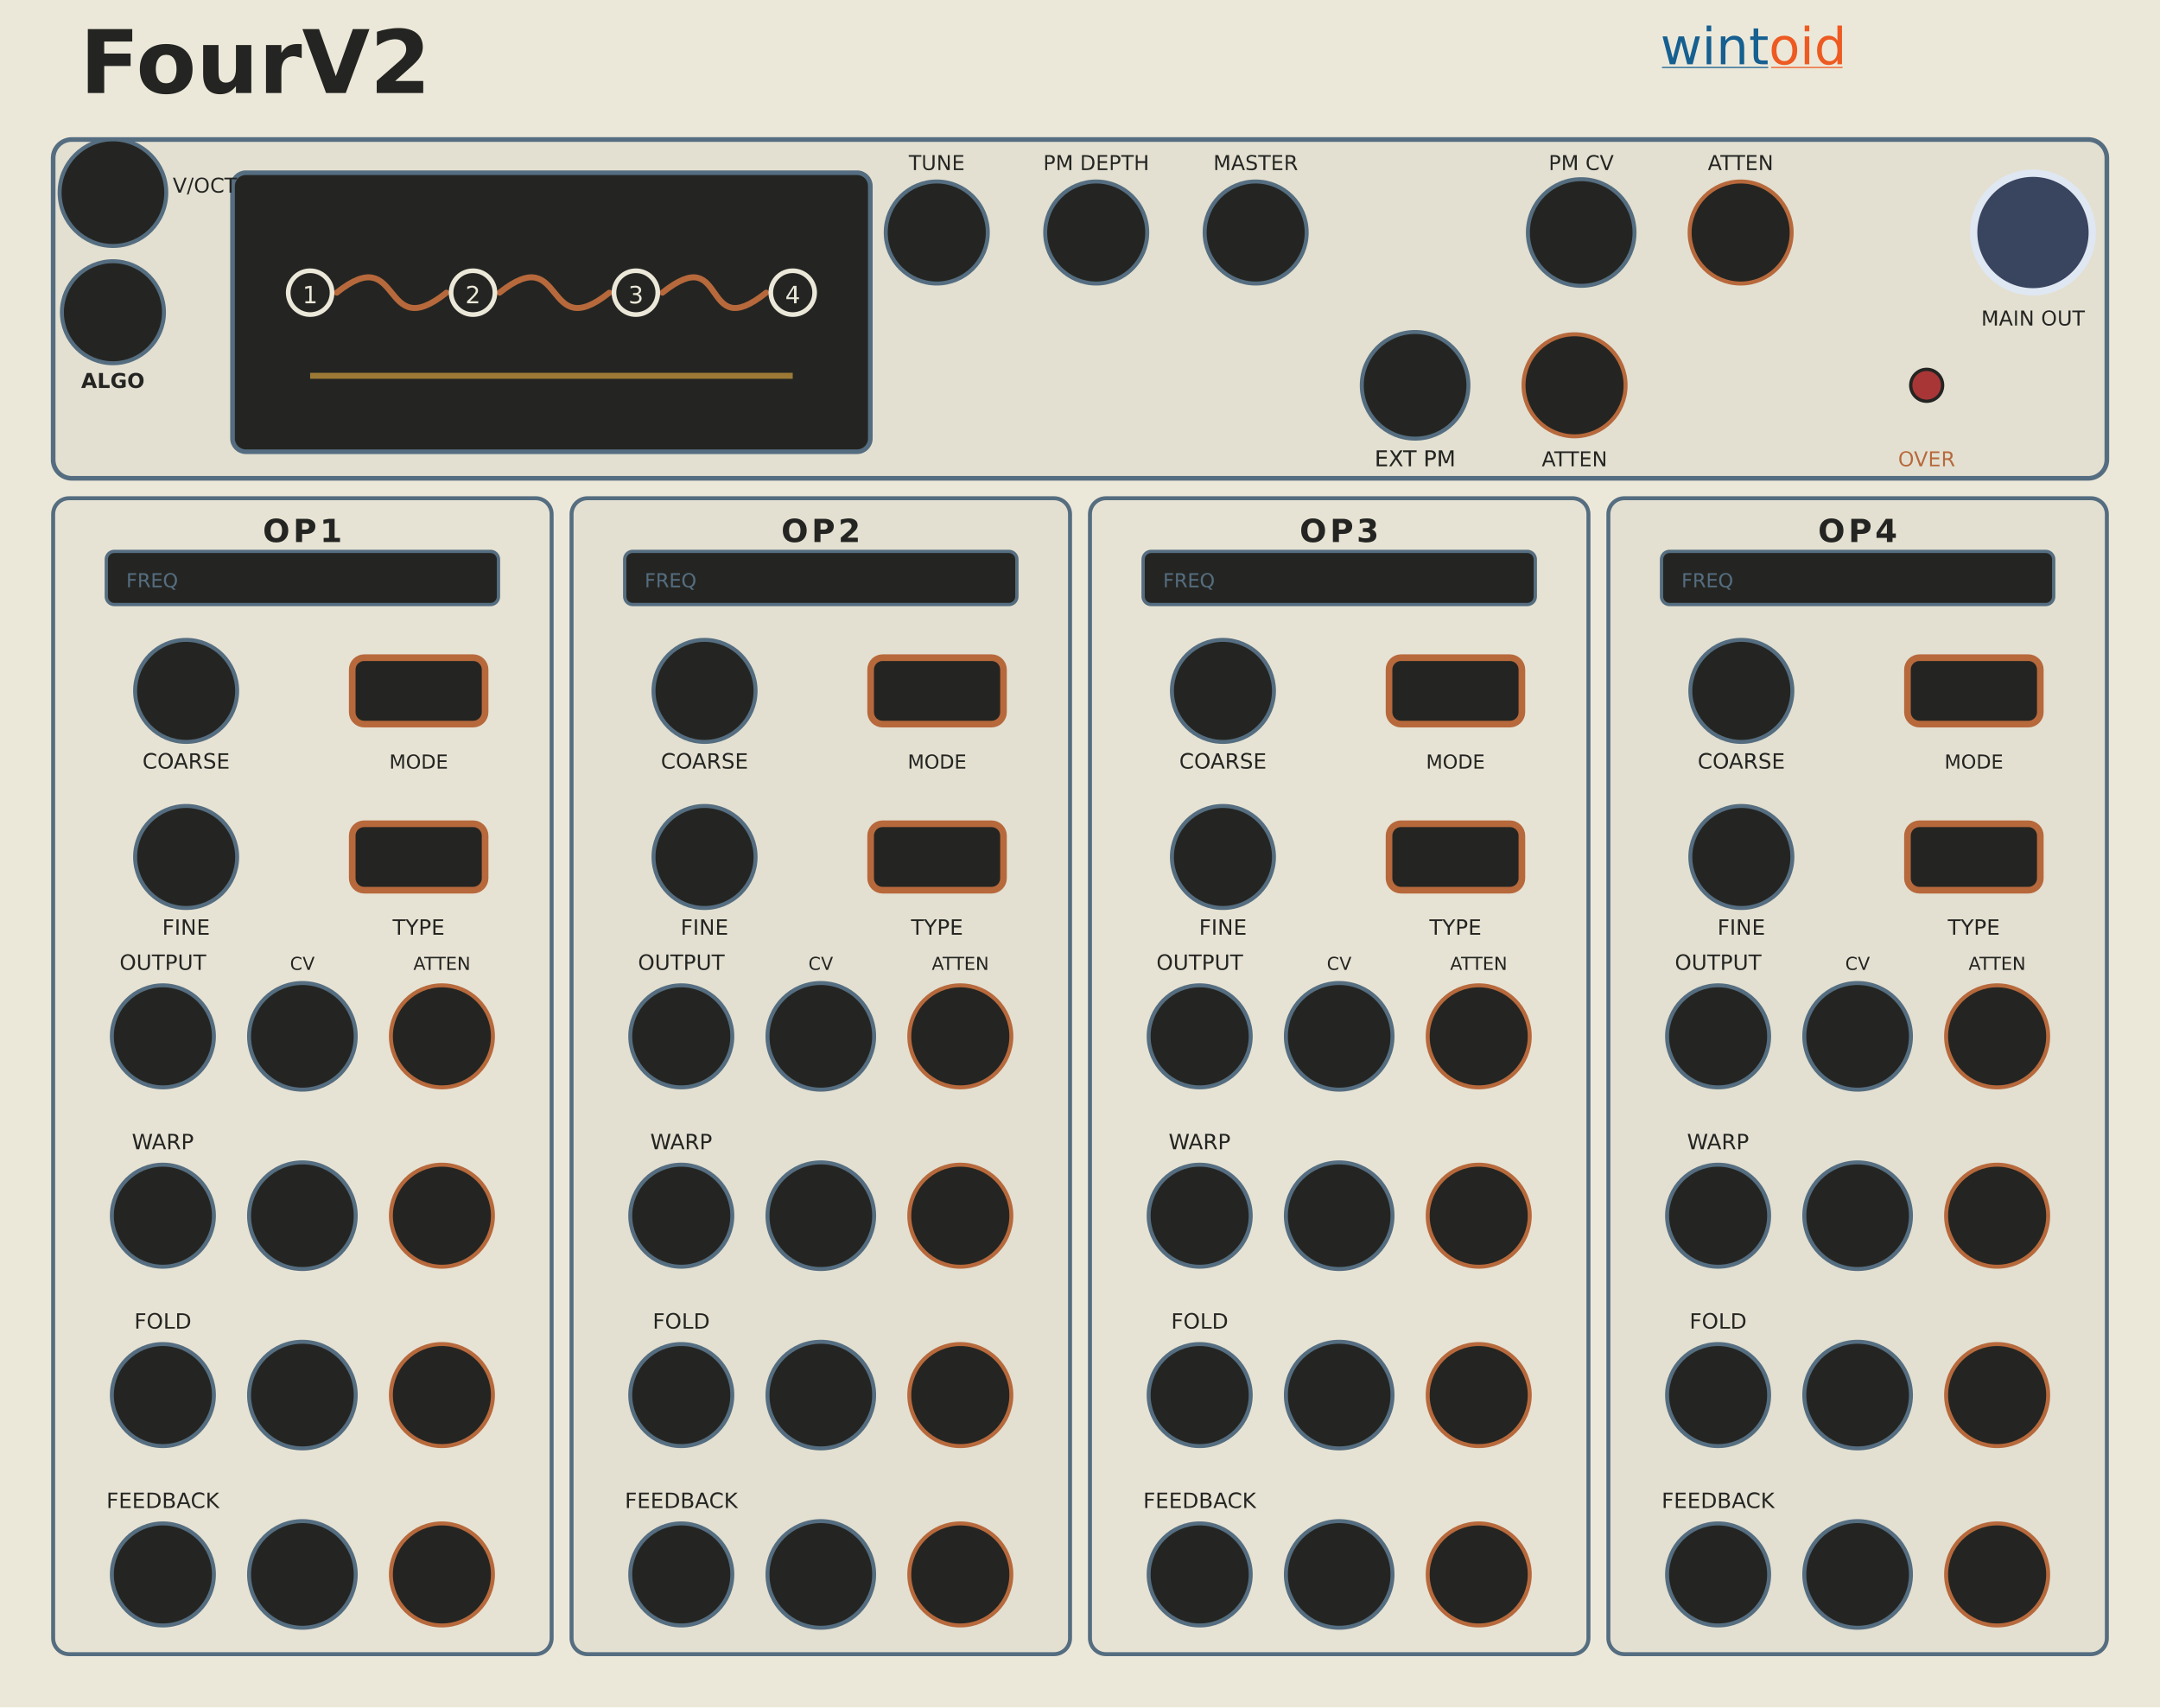
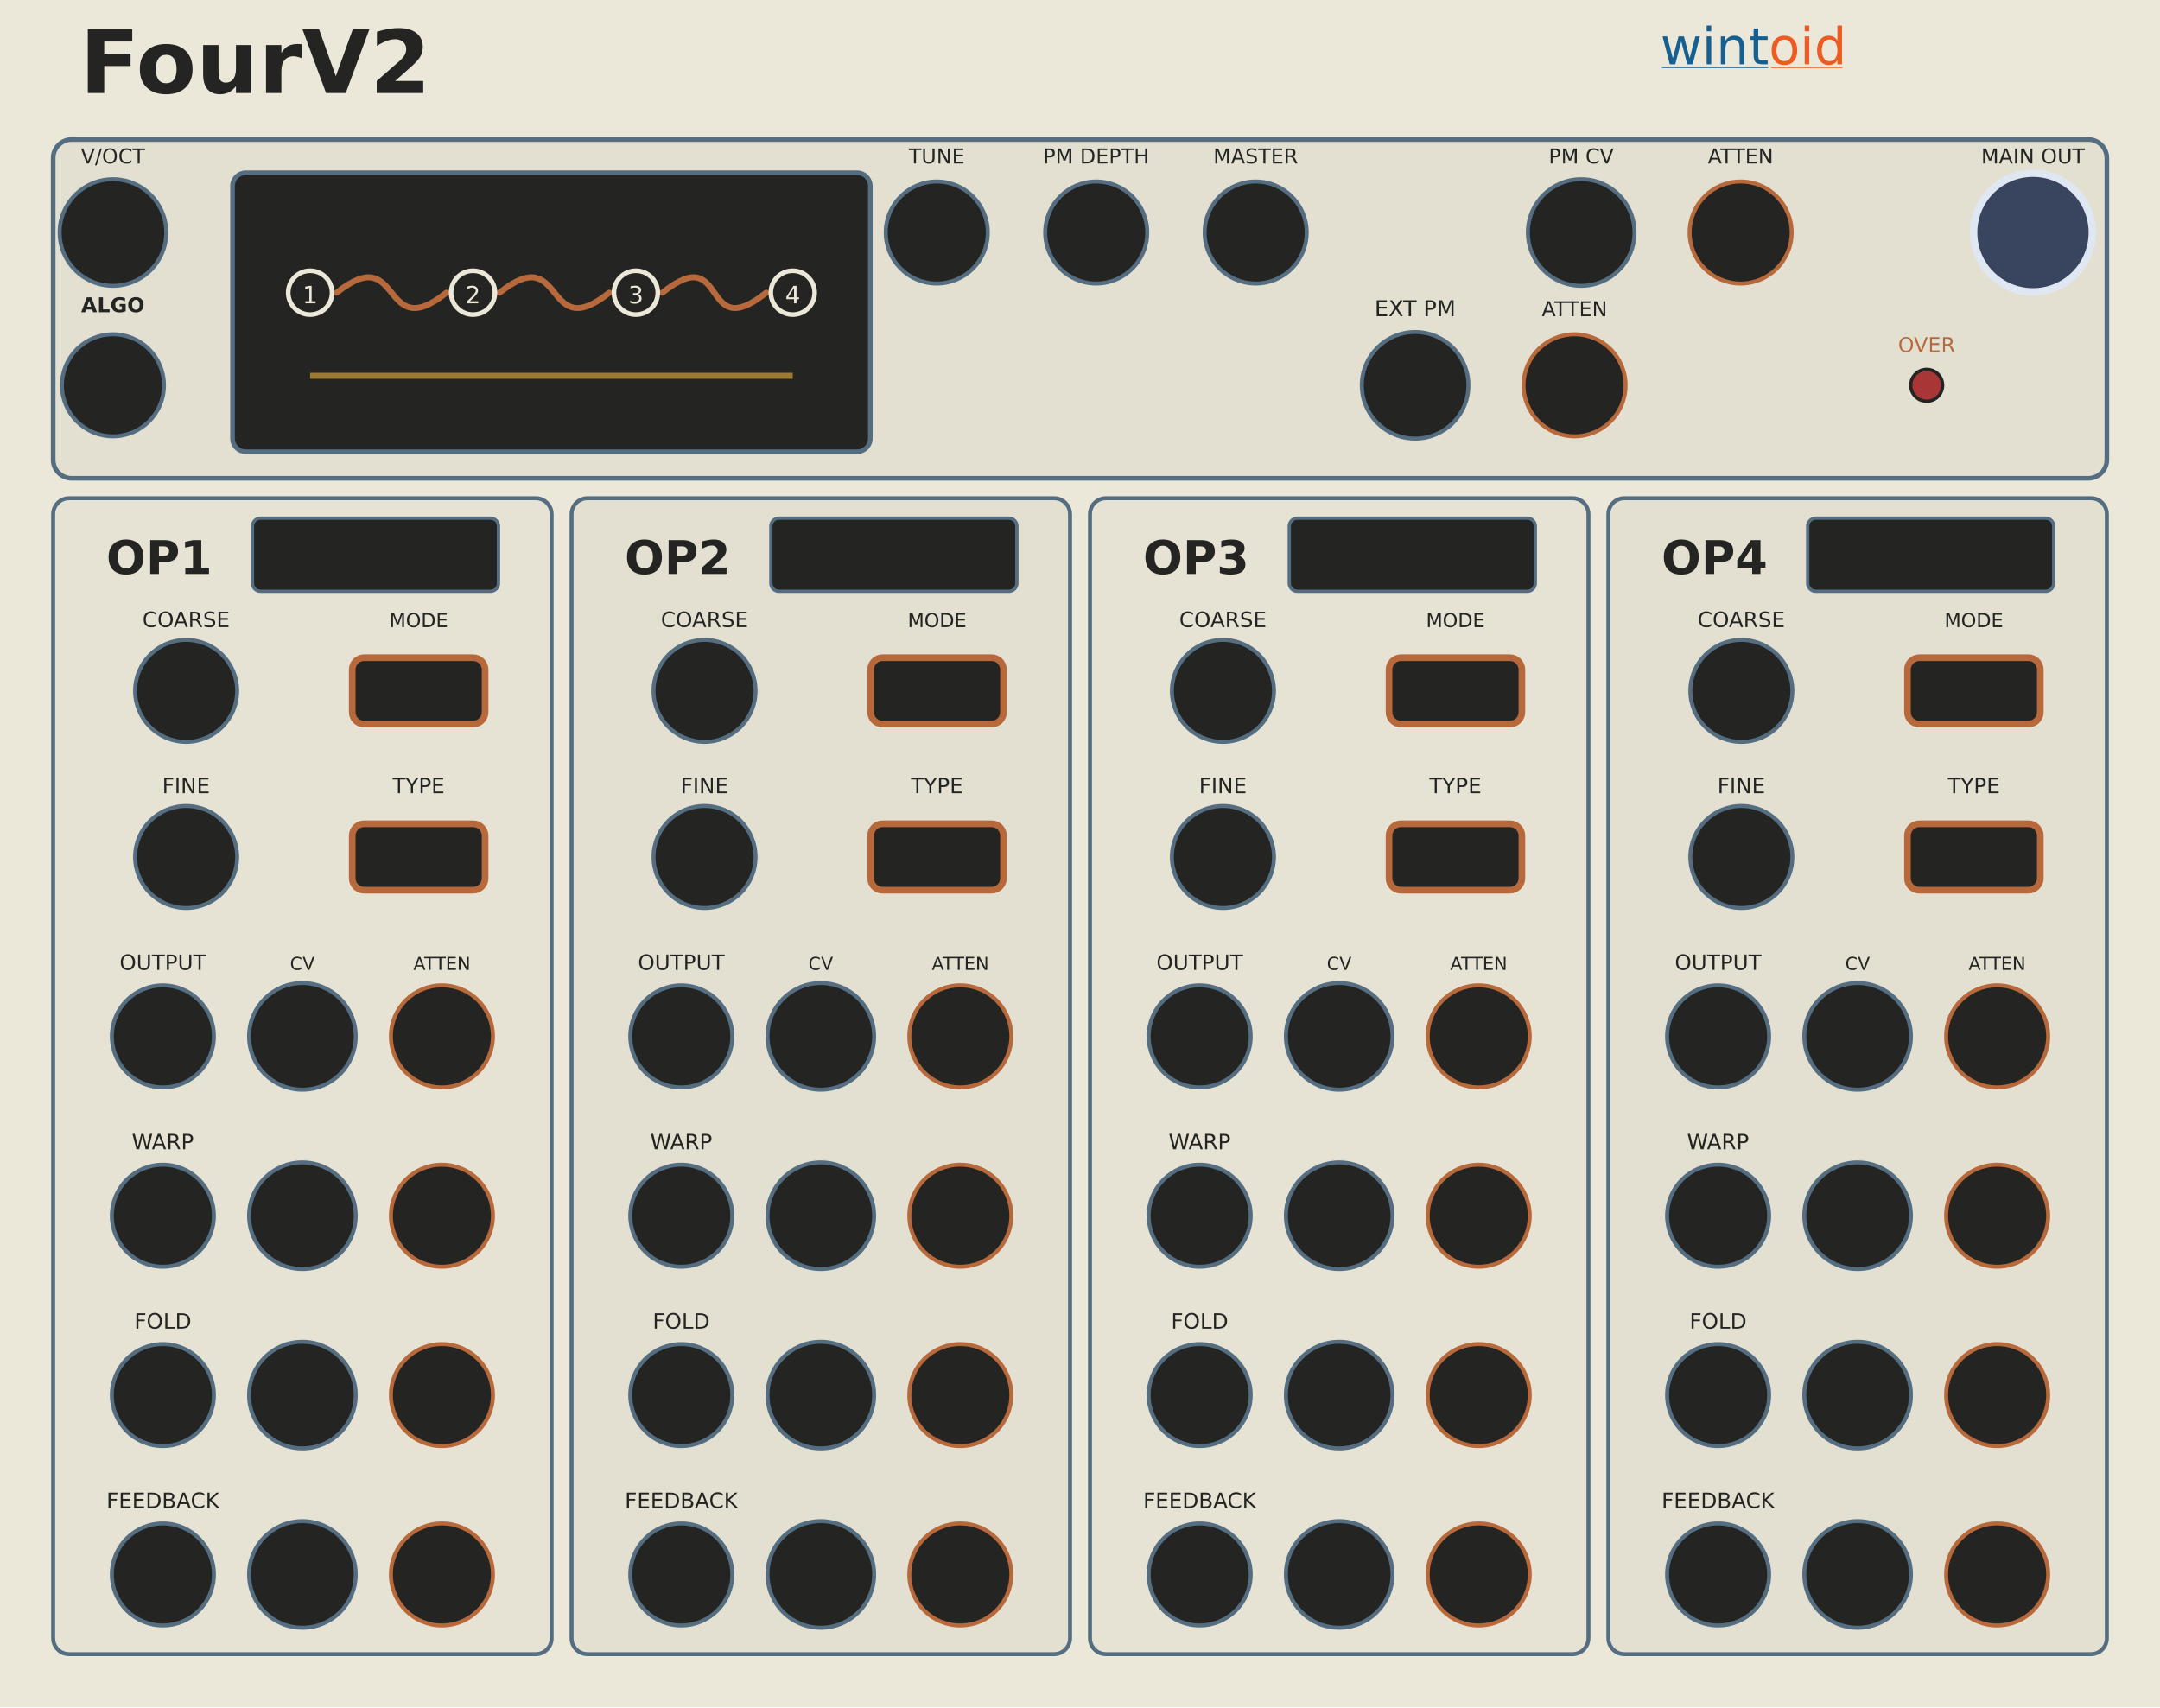
<svg xmlns="http://www.w3.org/2000/svg" width="162.56mm" height="128.5mm" viewBox="0 0 162.56 128.5">
  <rect x="0" y="0" width="162.56" height="128.5" fill="#ece8d9" stroke="#ece8d9" stroke-width="0" />
  <g id="wintoid-logo" transform="translate(124.959 0.638) scale(0.06)">
    <g id="wint-glyphs" fill="#155f91">
      <path data-glyph="w" data-glyph-index="90" data-bbox="2.6875,-35,49.6562,0" transform="translate(0 70)" fill="#155f91" d="M 2.688 -35 L 8.438 -35 L 15.625 -7.688 L 22.781 -35 L 29.562 -35 L 36.75 -7.688 L 43.906 -35 L 49.656 -35 L 40.5 0 L 33.719 0 L 26.188 -28.688 L 18.625 0 L 11.844 0 Z" />
      <path data-glyph="i" data-glyph-index="76" data-bbox="6.0312,-48.625,11.7812,0" transform="translate(52 70)" fill="#155f91" d="M 6.031 -35 L 11.781 -35 L 11.781 0 L 6.031 0 Z M 6.031 -48.625 L 11.781 -48.625 L 11.781 -41.344 L 6.031 -41.344 Z" />
      <path data-glyph="n" data-glyph-index="81" data-bbox="5.8125,-35.8438,35.125,0" transform="translate(70 70)" fill="#155f91" d="M 35.125 -21.125 L 35.125 0 L 29.375 0 L 29.375 -20.938 Q 29.375 -25.906 27.438 -28.375 Q 25.5 -30.844 21.625 -30.844 Q 16.969 -30.844 14.281 -27.875 Q 11.594 -24.906 11.594 -19.781 L 11.594 0 L 5.812 0 L 5.812 -35 L 11.594 -35 L 11.594 -29.562 Q 13.656 -32.719 16.453 -34.281 Q 19.25 -35.844 22.906 -35.844 Q 28.938 -35.844 32.031 -32.109 Q 35.125 -28.375 35.125 -21.125 Z" />
      <path data-glyph="t" data-glyph-index="87" data-bbox="1.7188,-44.9375,23.5625,0" transform="translate(111 70)" fill="#155f91" d="M 11.719 -44.938 L 11.719 -35 L 23.562 -35 L 23.562 -30.531 L 11.719 -30.531 L 11.719 -11.531 Q 11.719 -7.25 12.891 -6.031 Q 14.062 -4.812 17.656 -4.812 L 23.562 -4.812 L 23.562 0 L 17.656 0 Q 11 0 8.469 -2.484 Q 5.938 -4.969 5.938 -11.531 L 5.938 -30.531 L 1.719 -30.531 L 1.719 -35 L 5.938 -35 L 5.938 -44.938 Z" />
    </g>
    <line id="wint-underline" x1="2.688" y1="74" x2="134.562" y2="74" stroke="#155f91" stroke-width="1.4" stroke-linecap="square" />
    <g id="oid-glyphs" fill="#ed5b22">
      <path data-glyph="o" data-glyph-index="82" data-bbox="3.5312,-35.8438,35.6562,0.9062" transform="translate(136 70)" fill="#ed5b22" d="M 19.594 -30.969 Q 14.969 -30.969 12.281 -27.359 Q 9.594 -23.75 9.594 -17.469 Q 9.594 -11.188 12.266 -7.578 Q 14.938 -3.969 19.594 -3.969 Q 24.188 -3.969 26.875 -7.594 Q 29.562 -11.219 29.562 -17.469 Q 29.562 -23.688 26.875 -27.328 Q 24.188 -30.969 19.594 -30.969 Z M 19.594 -35.844 Q 27.094 -35.844 31.375 -30.969 Q 35.656 -26.094 35.656 -17.469 Q 35.656 -8.875 31.375 -3.984 Q 27.094 0.906 19.594 0.906 Q 12.062 0.906 7.797 -3.984 Q 3.531 -8.875 3.531 -17.469 Q 3.531 -26.094 7.797 -30.969 Q 12.062 -35.844 19.594 -35.844 Z" />
      <path data-glyph="i" data-glyph-index="76" data-bbox="6.0312,-48.625,11.7812,0" transform="translate(175 70)" fill="#ed5b22" d="M 6.031 -35 L 11.781 -35 L 11.781 0 L 6.031 0 Z M 6.031 -48.625 L 11.781 -48.625 L 11.781 -41.344 L 6.031 -41.344 Z" />
      <path data-glyph="d" data-glyph-index="71" data-bbox="3.5312,-48.625,34.8125,0.9062" transform="translate(193 70)" fill="#ed5b22" d="M 29.062 -29.688 L 29.062 -48.625 L 34.812 -48.625 L 34.812 0 L 29.062 0 L 29.062 -5.25 Q 27.25 -2.125 24.484 -0.609 Q 21.719 0.906 17.844 0.906 Q 11.5 0.906 7.516 -4.156 Q 3.531 -9.219 3.531 -17.469 Q 3.531 -25.719 7.516 -30.781 Q 11.5 -35.844 17.844 -35.844 Q 21.719 -35.844 24.484 -34.328 Q 27.25 -32.812 29.062 -29.688 Z M 9.469 -17.469 Q 9.469 -11.125 12.078 -7.516 Q 14.688 -3.906 19.25 -3.906 Q 23.812 -3.906 26.438 -7.516 Q 29.062 -11.125 29.062 -17.469 Q 29.062 -23.812 26.438 -27.422 Q 23.812 -31.031 19.25 -31.031 Q 14.688 -31.031 12.078 -27.422 Q 9.469 -23.812 9.469 -17.469 Z" />
    </g>
    <line id="oid-underline" x1="139.531" y1="74" x2="227.812" y2="74" stroke="#ed5b22" stroke-width="1.4" stroke-linecap="square" />
  </g>
  <text x="6" y="7" text-anchor="start" font-family="DejaVu Sans" font-size="6.6" font-weight="600" fill="#242522">FourV2</text>
  <rect id="routing-section" x="4" y="10.5" width="154.56" height="25.5" fill="#e3e0d1" stroke="#556d80" stroke-width="0.35" rx="1.4" />
-   <text x="8.5" y="29.2" text-anchor="middle" font-family="DejaVu Sans" font-size="1.55" font-weight="600" fill="#242522">ALGO</text>
+   <text x="8.5" y="23.5" text-anchor="middle" font-family="DejaVu Sans" font-size="1.55" font-weight="600" fill="#242522">ALGO</text>
  <rect id="routing-display" x="17.5" y="13" width="48" height="21" fill="#242522" stroke="#556d80" stroke-width="0.35" rx="1" />
  <g id="routing-display-art">
    <path d="M 25.34 22.028 C 30.34 18.028, 28.598 26.028, 33.598 22.028" fill="none" stroke="#b7693c" stroke-width="0.45" stroke-linecap="round" stroke-linejoin="round" />
    <path d="M 37.598 22.028 C 42.598 18.028, 40.856 26.028, 45.856 22.028" fill="none" stroke="#b7693c" stroke-width="0.45" stroke-linecap="round" stroke-linejoin="round" />
    <path d="M 49.856 22.028 C 54.856 18.028, 52.66 26.028, 57.66 22.028" fill="none" stroke="#b7693c" stroke-width="0.45" stroke-linecap="round" stroke-linejoin="round" />
    <line x1="23.34" y1="28.284" x2="59.66" y2="28.284" stroke="#9c7a35" stroke-width="0.45" />
    <circle cx="23.34" cy="22.028" r="1.65" fill="#242522" stroke="#ece8d9" stroke-width="0.35" />
    <text x="23.34" y="22.828" text-anchor="middle" font-family="DejaVu Sans" font-size="1.8" fill="#ece8d9">1</text>
    <circle cx="35.598" cy="22.028" r="1.65" fill="#242522" stroke="#ece8d9" stroke-width="0.35" />
    <text x="35.598" y="22.828" text-anchor="middle" font-family="DejaVu Sans" font-size="1.8" fill="#ece8d9">2</text>
    <circle cx="47.856" cy="22.028" r="1.65" fill="#242522" stroke="#ece8d9" stroke-width="0.35" />
    <text x="47.856" y="22.828" text-anchor="middle" font-family="DejaVu Sans" font-size="1.8" fill="#ece8d9">3</text>
    <circle cx="59.66" cy="22.028" r="1.65" fill="#242522" stroke="#ece8d9" stroke-width="0.35" />
    <text x="59.66" y="22.828" text-anchor="middle" font-family="DejaVu Sans" font-size="1.8" fill="#ece8d9">4</text>
  </g>
-   <text x="70.5" y="12.8" text-anchor="middle" font-family="DejaVu Sans" font-size="1.55" font-weight="400" fill="#242522">TUNE</text>
-   <text x="82.5" y="12.8" text-anchor="middle" font-family="DejaVu Sans" font-size="1.55" font-weight="400" fill="#242522">PM DEPTH</text>
-   <text x="94.5" y="12.8" text-anchor="middle" font-family="DejaVu Sans" font-size="1.55" font-weight="400" fill="#242522">MASTER</text>
-   <text x="119" y="12.8" text-anchor="middle" font-family="DejaVu Sans" font-size="1.55" font-weight="400" fill="#242522">PM CV</text>
-   <text x="131" y="12.8" text-anchor="middle" font-family="DejaVu Sans" font-size="1.55" font-weight="400" fill="#242522">ATTEN</text>
-   <text x="106.5" y="35.1" text-anchor="middle" font-family="DejaVu Sans" font-size="1.65" font-weight="400" fill="#242522">EXT PM</text>
-   <text x="118.5" y="35.1" text-anchor="middle" font-family="DejaVu Sans" font-size="1.55" font-weight="400" fill="#242522">ATTEN</text>
+   <text x="70.5" y="12.3" text-anchor="middle" font-family="DejaVu Sans" font-size="1.55" font-weight="400" fill="#242522">TUNE</text>
+   <text x="82.5" y="12.3" text-anchor="middle" font-family="DejaVu Sans" font-size="1.55" font-weight="400" fill="#242522">PM DEPTH</text>
+   <text x="94.5" y="12.3" text-anchor="middle" font-family="DejaVu Sans" font-size="1.55" font-weight="400" fill="#242522">MASTER</text>
+   <text x="119" y="12.3" text-anchor="middle" font-family="DejaVu Sans" font-size="1.55" font-weight="400" fill="#242522">PM CV</text>
+   <text x="131" y="12.3" text-anchor="middle" font-family="DejaVu Sans" font-size="1.55" font-weight="400" fill="#242522">ATTEN</text>
+   <text x="106.5" y="23.8" text-anchor="middle" font-family="DejaVu Sans" font-size="1.65" font-weight="400" fill="#242522">EXT PM</text>
+   <text x="118.5" y="23.8" text-anchor="middle" font-family="DejaVu Sans" font-size="1.55" font-weight="400" fill="#242522">ATTEN</text>
  <rect id="operator-section-1" x="4" y="37.5" width="37.515" height="87" fill="#e7e3d4" stroke="#556d80" stroke-width="0.3" rx="1.2" />
-   <text x="22.758" y="40.8" text-anchor="middle" font-family="DejaVu Sans" font-size="2.4" font-weight="600" fill="#242522" letter-spacing="0.25">OP1</text>
-   <rect id="op1-frequency-display" x="8" y="41.5" width="29.515" height="4" fill="#242522" stroke="#556d80" stroke-width="0.25" rx="0.6" />
-   <text x="9.5" y="44.2" text-anchor="start" font-family="DejaVu Sans" font-size="1.45" font-weight="400" fill="#556d80">FREQ</text>
-   <text x="14.008" y="57.85" text-anchor="middle" font-family="DejaVu Sans" font-size="1.6" font-weight="400" fill="#242522">COARSE</text>
-   <text x="31.508" y="57.85" text-anchor="middle" font-family="DejaVu Sans" font-size="1.45" font-weight="400" fill="#242522">MODE</text>
-   <text x="14.008" y="70.35" text-anchor="middle" font-family="DejaVu Sans" font-size="1.6" font-weight="400" fill="#242522">FINE</text>
-   <text x="31.508" y="70.35" text-anchor="middle" font-family="DejaVu Sans" font-size="1.6" font-weight="400" fill="#242522">TYPE</text>
+   <text x="8" y="43.2" text-anchor="start" font-family="DejaVu Sans" font-size="3.5" font-weight="600" fill="#242522">OP1</text>
+   <rect id="op1-frequency-display" x="19" y="39" width="18.515" height="5.5" fill="#242522" stroke="#556d80" stroke-width="0.25" rx="0.6" />
+   <text x="14.008" y="47.2" text-anchor="middle" font-family="DejaVu Sans" font-size="1.6" font-weight="400" fill="#242522">COARSE</text>
+   <text x="31.508" y="47.2" text-anchor="middle" font-family="DejaVu Sans" font-size="1.45" font-weight="400" fill="#242522">MODE</text>
+   <text x="14.008" y="59.7" text-anchor="middle" font-family="DejaVu Sans" font-size="1.6" font-weight="400" fill="#242522">FINE</text>
+   <text x="31.508" y="59.7" text-anchor="middle" font-family="DejaVu Sans" font-size="1.6" font-weight="400" fill="#242522">TYPE</text>
  <text x="12.258" y="73" text-anchor="middle" font-family="DejaVu Sans" font-size="1.6" font-weight="400" fill="#242522">OUTPUT</text>
  <text x="12.258" y="86.5" text-anchor="middle" font-family="DejaVu Sans" font-size="1.6" font-weight="400" fill="#242522">WARP</text>
  <text x="12.258" y="100" text-anchor="middle" font-family="DejaVu Sans" font-size="1.6" font-weight="400" fill="#242522">FOLD</text>
  <text x="12.258" y="113.5" text-anchor="middle" font-family="DejaVu Sans" font-size="1.6" font-weight="400" fill="#242522">FEEDBACK</text>
  <text x="22.758" y="73" text-anchor="middle" font-family="DejaVu Sans" font-size="1.35" font-weight="400" fill="#242522">CV</text>
  <text x="33.258" y="73" text-anchor="middle" font-family="DejaVu Sans" font-size="1.35" font-weight="400" fill="#242522">ATTEN</text>
  <rect id="operator-section-2" x="43.015" y="37.5" width="37.515" height="87" fill="#e3e0d1" stroke="#556d80" stroke-width="0.3" rx="1.2" />
-   <text x="61.773" y="40.8" text-anchor="middle" font-family="DejaVu Sans" font-size="2.4" font-weight="600" fill="#242522" letter-spacing="0.25">OP2</text>
-   <rect id="op2-frequency-display" x="47.015" y="41.5" width="29.515" height="4" fill="#242522" stroke="#556d80" stroke-width="0.25" rx="0.6" />
-   <text x="48.515" y="44.2" text-anchor="start" font-family="DejaVu Sans" font-size="1.45" font-weight="400" fill="#556d80">FREQ</text>
-   <text x="53.023" y="57.85" text-anchor="middle" font-family="DejaVu Sans" font-size="1.6" font-weight="400" fill="#242522">COARSE</text>
-   <text x="70.523" y="57.85" text-anchor="middle" font-family="DejaVu Sans" font-size="1.45" font-weight="400" fill="#242522">MODE</text>
-   <text x="53.023" y="70.35" text-anchor="middle" font-family="DejaVu Sans" font-size="1.6" font-weight="400" fill="#242522">FINE</text>
-   <text x="70.523" y="70.35" text-anchor="middle" font-family="DejaVu Sans" font-size="1.6" font-weight="400" fill="#242522">TYPE</text>
+   <text x="47.015" y="43.2" text-anchor="start" font-family="DejaVu Sans" font-size="3.5" font-weight="600" fill="#242522">OP2</text>
+   <rect id="op2-frequency-display" x="58.015" y="39" width="18.515" height="5.5" fill="#242522" stroke="#556d80" stroke-width="0.25" rx="0.6" />
+   <text x="53.023" y="47.2" text-anchor="middle" font-family="DejaVu Sans" font-size="1.6" font-weight="400" fill="#242522">COARSE</text>
+   <text x="70.523" y="47.2" text-anchor="middle" font-family="DejaVu Sans" font-size="1.45" font-weight="400" fill="#242522">MODE</text>
+   <text x="53.023" y="59.7" text-anchor="middle" font-family="DejaVu Sans" font-size="1.6" font-weight="400" fill="#242522">FINE</text>
+   <text x="70.523" y="59.7" text-anchor="middle" font-family="DejaVu Sans" font-size="1.6" font-weight="400" fill="#242522">TYPE</text>
  <text x="51.273" y="73" text-anchor="middle" font-family="DejaVu Sans" font-size="1.6" font-weight="400" fill="#242522">OUTPUT</text>
  <text x="51.273" y="86.5" text-anchor="middle" font-family="DejaVu Sans" font-size="1.6" font-weight="400" fill="#242522">WARP</text>
  <text x="51.273" y="100" text-anchor="middle" font-family="DejaVu Sans" font-size="1.6" font-weight="400" fill="#242522">FOLD</text>
  <text x="51.273" y="113.5" text-anchor="middle" font-family="DejaVu Sans" font-size="1.6" font-weight="400" fill="#242522">FEEDBACK</text>
  <text x="61.773" y="73" text-anchor="middle" font-family="DejaVu Sans" font-size="1.35" font-weight="400" fill="#242522">CV</text>
  <text x="72.273" y="73" text-anchor="middle" font-family="DejaVu Sans" font-size="1.35" font-weight="400" fill="#242522">ATTEN</text>
  <rect id="operator-section-3" x="82.03" y="37.5" width="37.515" height="87" fill="#e7e3d4" stroke="#556d80" stroke-width="0.3" rx="1.2" />
-   <text x="100.787" y="40.8" text-anchor="middle" font-family="DejaVu Sans" font-size="2.4" font-weight="600" fill="#242522" letter-spacing="0.25">OP3</text>
-   <rect id="op3-frequency-display" x="86.03" y="41.5" width="29.515" height="4" fill="#242522" stroke="#556d80" stroke-width="0.25" rx="0.6" />
-   <text x="87.53" y="44.2" text-anchor="start" font-family="DejaVu Sans" font-size="1.45" font-weight="400" fill="#556d80">FREQ</text>
-   <text x="92.037" y="57.85" text-anchor="middle" font-family="DejaVu Sans" font-size="1.6" font-weight="400" fill="#242522">COARSE</text>
-   <text x="109.537" y="57.85" text-anchor="middle" font-family="DejaVu Sans" font-size="1.45" font-weight="400" fill="#242522">MODE</text>
-   <text x="92.037" y="70.35" text-anchor="middle" font-family="DejaVu Sans" font-size="1.6" font-weight="400" fill="#242522">FINE</text>
-   <text x="109.537" y="70.35" text-anchor="middle" font-family="DejaVu Sans" font-size="1.6" font-weight="400" fill="#242522">TYPE</text>
+   <text x="86.03" y="43.2" text-anchor="start" font-family="DejaVu Sans" font-size="3.5" font-weight="600" fill="#242522">OP3</text>
+   <rect id="op3-frequency-display" x="97.03" y="39" width="18.515" height="5.5" fill="#242522" stroke="#556d80" stroke-width="0.25" rx="0.6" />
+   <text x="92.037" y="47.2" text-anchor="middle" font-family="DejaVu Sans" font-size="1.6" font-weight="400" fill="#242522">COARSE</text>
+   <text x="109.537" y="47.2" text-anchor="middle" font-family="DejaVu Sans" font-size="1.45" font-weight="400" fill="#242522">MODE</text>
+   <text x="92.037" y="59.7" text-anchor="middle" font-family="DejaVu Sans" font-size="1.6" font-weight="400" fill="#242522">FINE</text>
+   <text x="109.537" y="59.7" text-anchor="middle" font-family="DejaVu Sans" font-size="1.6" font-weight="400" fill="#242522">TYPE</text>
  <text x="90.287" y="73" text-anchor="middle" font-family="DejaVu Sans" font-size="1.6" font-weight="400" fill="#242522">OUTPUT</text>
  <text x="90.287" y="86.5" text-anchor="middle" font-family="DejaVu Sans" font-size="1.6" font-weight="400" fill="#242522">WARP</text>
  <text x="90.287" y="100" text-anchor="middle" font-family="DejaVu Sans" font-size="1.6" font-weight="400" fill="#242522">FOLD</text>
  <text x="90.287" y="113.5" text-anchor="middle" font-family="DejaVu Sans" font-size="1.6" font-weight="400" fill="#242522">FEEDBACK</text>
  <text x="100.787" y="73" text-anchor="middle" font-family="DejaVu Sans" font-size="1.35" font-weight="400" fill="#242522">CV</text>
  <text x="111.287" y="73" text-anchor="middle" font-family="DejaVu Sans" font-size="1.35" font-weight="400" fill="#242522">ATTEN</text>
  <rect id="operator-section-4" x="121.045" y="37.5" width="37.515" height="87" fill="#e3e0d1" stroke="#556d80" stroke-width="0.3" rx="1.2" />
-   <text x="139.803" y="40.8" text-anchor="middle" font-family="DejaVu Sans" font-size="2.4" font-weight="600" fill="#242522" letter-spacing="0.25">OP4</text>
-   <rect id="op4-frequency-display" x="125.045" y="41.5" width="29.515" height="4" fill="#242522" stroke="#556d80" stroke-width="0.25" rx="0.6" />
-   <text x="126.545" y="44.2" text-anchor="start" font-family="DejaVu Sans" font-size="1.45" font-weight="400" fill="#556d80">FREQ</text>
-   <text x="131.053" y="57.85" text-anchor="middle" font-family="DejaVu Sans" font-size="1.6" font-weight="400" fill="#242522">COARSE</text>
-   <text x="148.553" y="57.85" text-anchor="middle" font-family="DejaVu Sans" font-size="1.45" font-weight="400" fill="#242522">MODE</text>
-   <text x="131.053" y="70.35" text-anchor="middle" font-family="DejaVu Sans" font-size="1.6" font-weight="400" fill="#242522">FINE</text>
-   <text x="148.553" y="70.35" text-anchor="middle" font-family="DejaVu Sans" font-size="1.6" font-weight="400" fill="#242522">TYPE</text>
+   <text x="125.045" y="43.2" text-anchor="start" font-family="DejaVu Sans" font-size="3.5" font-weight="600" fill="#242522">OP4</text>
+   <rect id="op4-frequency-display" x="136.045" y="39" width="18.515" height="5.5" fill="#242522" stroke="#556d80" stroke-width="0.25" rx="0.6" />
+   <text x="131.053" y="47.2" text-anchor="middle" font-family="DejaVu Sans" font-size="1.6" font-weight="400" fill="#242522">COARSE</text>
+   <text x="148.553" y="47.2" text-anchor="middle" font-family="DejaVu Sans" font-size="1.45" font-weight="400" fill="#242522">MODE</text>
+   <text x="131.053" y="59.7" text-anchor="middle" font-family="DejaVu Sans" font-size="1.6" font-weight="400" fill="#242522">FINE</text>
+   <text x="148.553" y="59.7" text-anchor="middle" font-family="DejaVu Sans" font-size="1.6" font-weight="400" fill="#242522">TYPE</text>
  <text x="129.303" y="73" text-anchor="middle" font-family="DejaVu Sans" font-size="1.6" font-weight="400" fill="#242522">OUTPUT</text>
  <text x="129.303" y="86.5" text-anchor="middle" font-family="DejaVu Sans" font-size="1.6" font-weight="400" fill="#242522">WARP</text>
  <text x="129.303" y="100" text-anchor="middle" font-family="DejaVu Sans" font-size="1.6" font-weight="400" fill="#242522">FOLD</text>
  <text x="129.303" y="113.5" text-anchor="middle" font-family="DejaVu Sans" font-size="1.6" font-weight="400" fill="#242522">FEEDBACK</text>
  <text x="139.803" y="73" text-anchor="middle" font-family="DejaVu Sans" font-size="1.35" font-weight="400" fill="#242522">CV</text>
  <text x="150.303" y="73" text-anchor="middle" font-family="DejaVu Sans" font-size="1.35" font-weight="400" fill="#242522">ATTEN</text>
-   <text x="13" y="14.5" text-anchor="start" font-family="DejaVu Sans" font-size="1.55" font-weight="400" fill="#242522" textLength="4.5" lengthAdjust="spacingAndGlyphs">V/OCT</text>
-   <text x="153" y="24.5" text-anchor="middle" font-family="DejaVu Sans" font-size="1.55" font-weight="400" fill="#242522" textLength="9.5" lengthAdjust="spacingAndGlyphs">MAIN OUT</text>
-   <text x="145" y="35.1" text-anchor="middle" font-family="DejaVu Sans" font-size="1.55" font-weight="400" fill="#b7693c">OVER</text>
-   <circle cx="8.5" cy="23.5" r="3.84" fill="#242522" stroke="#556d80" stroke-width="0.3" />
+   <text x="8.5" y="12.3" text-anchor="middle" font-family="DejaVu Sans" font-size="1.55" font-weight="400" fill="#242522" textLength="4.5" lengthAdjust="spacingAndGlyphs">V/OCT</text>
+   <text x="153" y="12.3" text-anchor="middle" font-family="DejaVu Sans" font-size="1.55" font-weight="400" fill="#242522" textLength="9.5" lengthAdjust="spacingAndGlyphs">MAIN OUT</text>
+   <text x="145" y="26.5" text-anchor="middle" font-family="DejaVu Sans" font-size="1.55" font-weight="400" fill="#b7693c">OVER</text>
+   <circle cx="8.5" cy="29" r="3.84" fill="#242522" stroke="#556d80" stroke-width="0.3" />
  <circle cx="70.5" cy="17.5" r="3.84" fill="#242522" stroke="#556d80" stroke-width="0.3" />
  <circle cx="82.5" cy="17.5" r="3.84" fill="#242522" stroke="#556d80" stroke-width="0.3" />
  <circle cx="94.5" cy="17.5" r="3.84" fill="#242522" stroke="#556d80" stroke-width="0.3" />
  <circle cx="119" cy="17.5" r="4.013" fill="#242522" stroke="#556d80" stroke-width="0.3" />
  <circle cx="131" cy="17.5" r="3.84" fill="#242522" stroke="#b7693c" stroke-width="0.3" />
  <circle cx="106.5" cy="29" r="4.013" fill="#242522" stroke="#556d80" stroke-width="0.3" />
  <circle cx="118.5" cy="29" r="3.84" fill="#242522" stroke="#b7693c" stroke-width="0.3" />
-   <circle cx="8.5" cy="14.5" r="4.013" fill="#242522" stroke="#556d80" stroke-width="0.3" />
+   <circle cx="8.5" cy="17.5" r="4.013" fill="#242522" stroke="#556d80" stroke-width="0.3" />
  <circle cx="153" cy="17.5" r="4.463" fill="#39445f" stroke="#dfe7f3" stroke-width="0.55" />
  <circle cx="145" cy="29" r="1.2" fill="#a93636" stroke="#242522" stroke-width="0.25" />
  <circle cx="14.008" cy="52" r="3.84" fill="#242522" stroke="#556d80" stroke-width="0.3" />
  <rect x="26.508" y="49.5" width="10" height="5" fill="#242522" stroke="#b7693c" stroke-width="0.5" rx="0.9" />
  <circle cx="14.008" cy="64.5" r="3.84" fill="#242522" stroke="#556d80" stroke-width="0.3" />
  <rect x="26.508" y="62" width="10" height="5" fill="#242522" stroke="#b7693c" stroke-width="0.5" rx="0.9" />
  <circle cx="12.258" cy="78" r="3.84" fill="#242522" stroke="#556d80" stroke-width="0.3" />
  <circle cx="12.258" cy="91.5" r="3.84" fill="#242522" stroke="#556d80" stroke-width="0.3" />
  <circle cx="12.258" cy="105" r="3.84" fill="#242522" stroke="#556d80" stroke-width="0.3" />
  <circle cx="12.258" cy="118.5" r="3.84" fill="#242522" stroke="#556d80" stroke-width="0.3" />
  <circle cx="53.023" cy="52" r="3.84" fill="#242522" stroke="#556d80" stroke-width="0.3" />
  <rect x="65.523" y="49.5" width="10" height="5" fill="#242522" stroke="#b7693c" stroke-width="0.5" rx="0.9" />
  <circle cx="53.023" cy="64.5" r="3.84" fill="#242522" stroke="#556d80" stroke-width="0.3" />
  <rect x="65.523" y="62" width="10" height="5" fill="#242522" stroke="#b7693c" stroke-width="0.5" rx="0.9" />
  <circle cx="51.273" cy="78" r="3.84" fill="#242522" stroke="#556d80" stroke-width="0.3" />
  <circle cx="51.273" cy="91.5" r="3.84" fill="#242522" stroke="#556d80" stroke-width="0.3" />
  <circle cx="51.273" cy="105" r="3.84" fill="#242522" stroke="#556d80" stroke-width="0.3" />
  <circle cx="51.273" cy="118.5" r="3.84" fill="#242522" stroke="#556d80" stroke-width="0.3" />
  <circle cx="92.037" cy="52" r="3.84" fill="#242522" stroke="#556d80" stroke-width="0.3" />
  <rect x="104.537" y="49.5" width="10" height="5" fill="#242522" stroke="#b7693c" stroke-width="0.5" rx="0.9" />
  <circle cx="92.037" cy="64.5" r="3.84" fill="#242522" stroke="#556d80" stroke-width="0.3" />
  <rect x="104.537" y="62" width="10" height="5" fill="#242522" stroke="#b7693c" stroke-width="0.5" rx="0.9" />
  <circle cx="90.287" cy="78" r="3.84" fill="#242522" stroke="#556d80" stroke-width="0.3" />
  <circle cx="90.287" cy="91.5" r="3.84" fill="#242522" stroke="#556d80" stroke-width="0.3" />
  <circle cx="90.287" cy="105" r="3.84" fill="#242522" stroke="#556d80" stroke-width="0.3" />
  <circle cx="90.287" cy="118.5" r="3.84" fill="#242522" stroke="#556d80" stroke-width="0.3" />
  <circle cx="131.053" cy="52" r="3.84" fill="#242522" stroke="#556d80" stroke-width="0.3" />
  <rect x="143.553" y="49.5" width="10" height="5" fill="#242522" stroke="#b7693c" stroke-width="0.5" rx="0.9" />
  <circle cx="131.053" cy="64.5" r="3.84" fill="#242522" stroke="#556d80" stroke-width="0.3" />
  <rect x="143.553" y="62" width="10" height="5" fill="#242522" stroke="#b7693c" stroke-width="0.5" rx="0.9" />
  <circle cx="129.303" cy="78" r="3.84" fill="#242522" stroke="#556d80" stroke-width="0.3" />
  <circle cx="129.303" cy="91.5" r="3.84" fill="#242522" stroke="#556d80" stroke-width="0.3" />
  <circle cx="129.303" cy="105" r="3.84" fill="#242522" stroke="#556d80" stroke-width="0.3" />
  <circle cx="129.303" cy="118.5" r="3.84" fill="#242522" stroke="#556d80" stroke-width="0.3" />
  <circle cx="22.758" cy="78" r="4.013" fill="#242522" stroke="#556d80" stroke-width="0.3" />
  <circle cx="33.258" cy="78" r="3.84" fill="#242522" stroke="#b7693c" stroke-width="0.3" />
  <circle cx="61.773" cy="78" r="4.013" fill="#242522" stroke="#556d80" stroke-width="0.3" />
  <circle cx="72.273" cy="78" r="3.84" fill="#242522" stroke="#b7693c" stroke-width="0.3" />
  <circle cx="100.787" cy="78" r="4.013" fill="#242522" stroke="#556d80" stroke-width="0.3" />
  <circle cx="111.287" cy="78" r="3.84" fill="#242522" stroke="#b7693c" stroke-width="0.3" />
  <circle cx="139.803" cy="78" r="4.013" fill="#242522" stroke="#556d80" stroke-width="0.3" />
  <circle cx="150.303" cy="78" r="3.84" fill="#242522" stroke="#b7693c" stroke-width="0.3" />
  <circle cx="22.758" cy="91.5" r="4.013" fill="#242522" stroke="#556d80" stroke-width="0.3" />
  <circle cx="33.258" cy="91.5" r="3.84" fill="#242522" stroke="#b7693c" stroke-width="0.3" />
  <circle cx="61.773" cy="91.5" r="4.013" fill="#242522" stroke="#556d80" stroke-width="0.3" />
  <circle cx="72.273" cy="91.5" r="3.84" fill="#242522" stroke="#b7693c" stroke-width="0.3" />
  <circle cx="100.787" cy="91.5" r="4.013" fill="#242522" stroke="#556d80" stroke-width="0.3" />
  <circle cx="111.287" cy="91.5" r="3.84" fill="#242522" stroke="#b7693c" stroke-width="0.3" />
  <circle cx="139.803" cy="91.5" r="4.013" fill="#242522" stroke="#556d80" stroke-width="0.3" />
  <circle cx="150.303" cy="91.5" r="3.84" fill="#242522" stroke="#b7693c" stroke-width="0.3" />
  <circle cx="22.758" cy="105" r="4.013" fill="#242522" stroke="#556d80" stroke-width="0.3" />
  <circle cx="33.258" cy="105" r="3.84" fill="#242522" stroke="#b7693c" stroke-width="0.3" />
  <circle cx="61.773" cy="105" r="4.013" fill="#242522" stroke="#556d80" stroke-width="0.3" />
  <circle cx="72.273" cy="105" r="3.84" fill="#242522" stroke="#b7693c" stroke-width="0.3" />
  <circle cx="100.787" cy="105" r="4.013" fill="#242522" stroke="#556d80" stroke-width="0.3" />
  <circle cx="111.287" cy="105" r="3.84" fill="#242522" stroke="#b7693c" stroke-width="0.3" />
  <circle cx="139.803" cy="105" r="4.013" fill="#242522" stroke="#556d80" stroke-width="0.3" />
  <circle cx="150.303" cy="105" r="3.84" fill="#242522" stroke="#b7693c" stroke-width="0.3" />
  <circle cx="22.758" cy="118.5" r="4.013" fill="#242522" stroke="#556d80" stroke-width="0.3" />
  <circle cx="33.258" cy="118.5" r="3.84" fill="#242522" stroke="#b7693c" stroke-width="0.3" />
  <circle cx="61.773" cy="118.5" r="4.013" fill="#242522" stroke="#556d80" stroke-width="0.3" />
  <circle cx="72.273" cy="118.5" r="3.84" fill="#242522" stroke="#b7693c" stroke-width="0.3" />
  <circle cx="100.787" cy="118.5" r="4.013" fill="#242522" stroke="#556d80" stroke-width="0.3" />
  <circle cx="111.287" cy="118.5" r="3.84" fill="#242522" stroke="#b7693c" stroke-width="0.3" />
  <circle cx="139.803" cy="118.5" r="4.013" fill="#242522" stroke="#556d80" stroke-width="0.3" />
  <circle cx="150.303" cy="118.5" r="3.84" fill="#242522" stroke="#b7693c" stroke-width="0.3" />
</svg>
